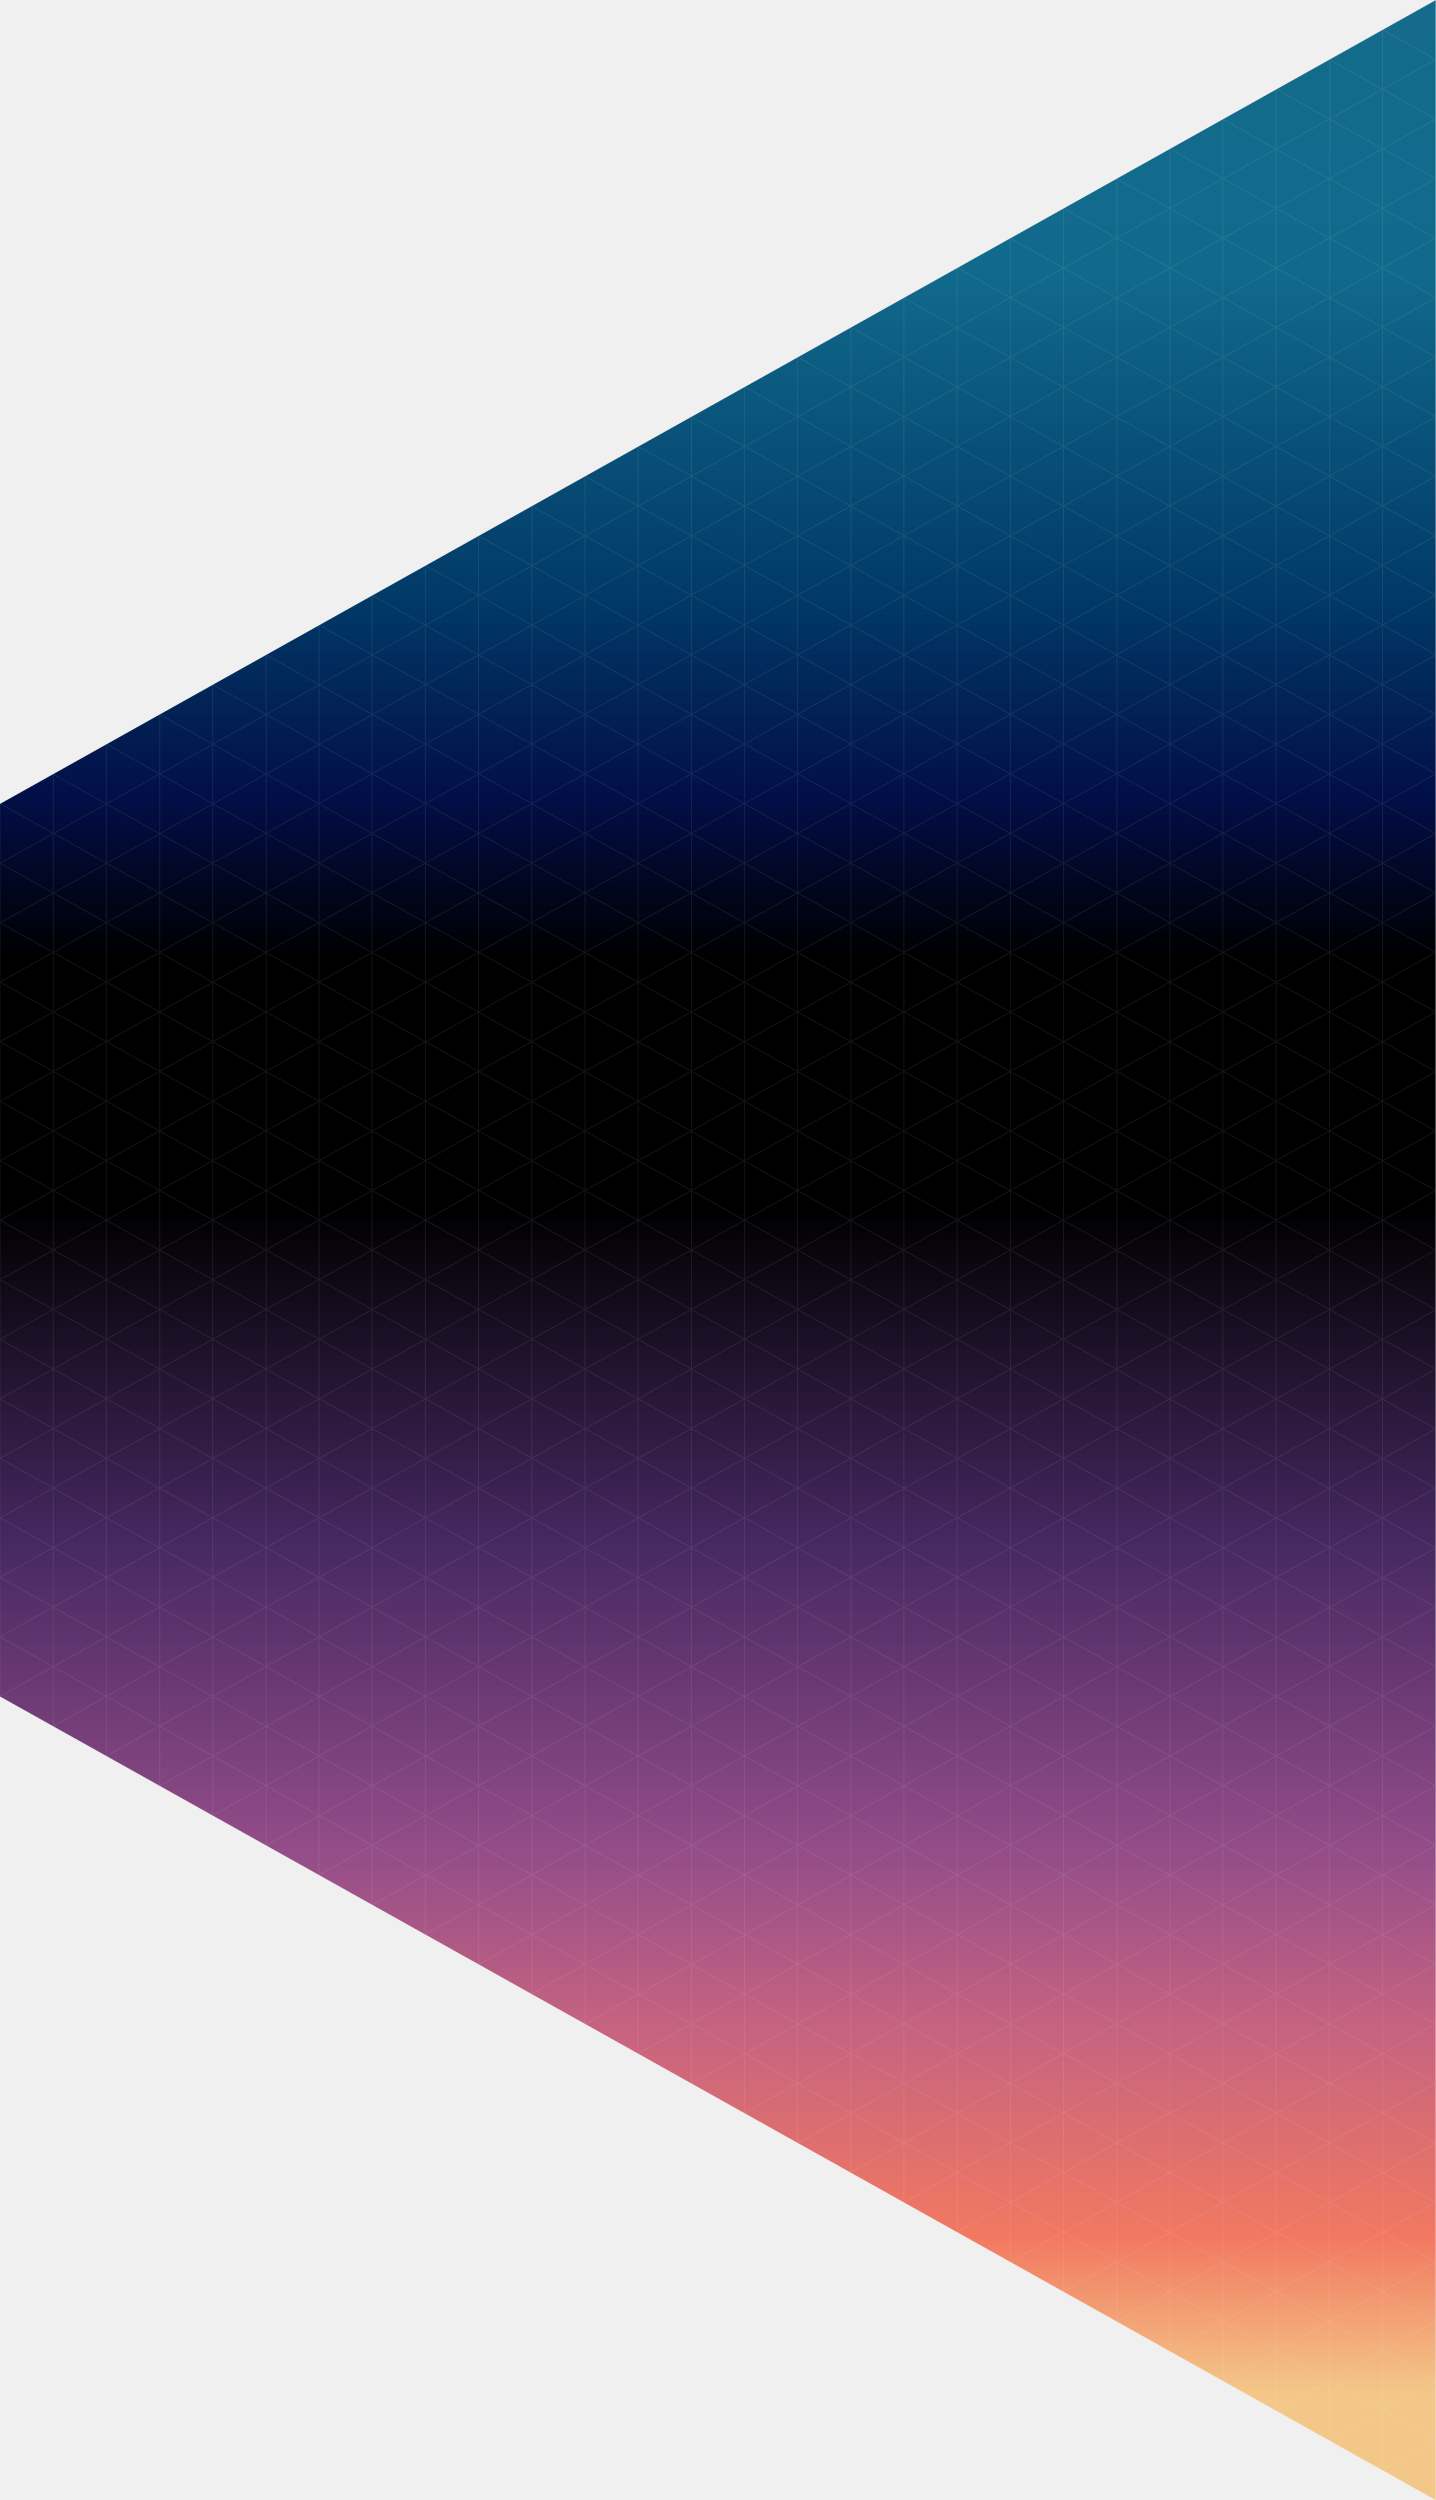
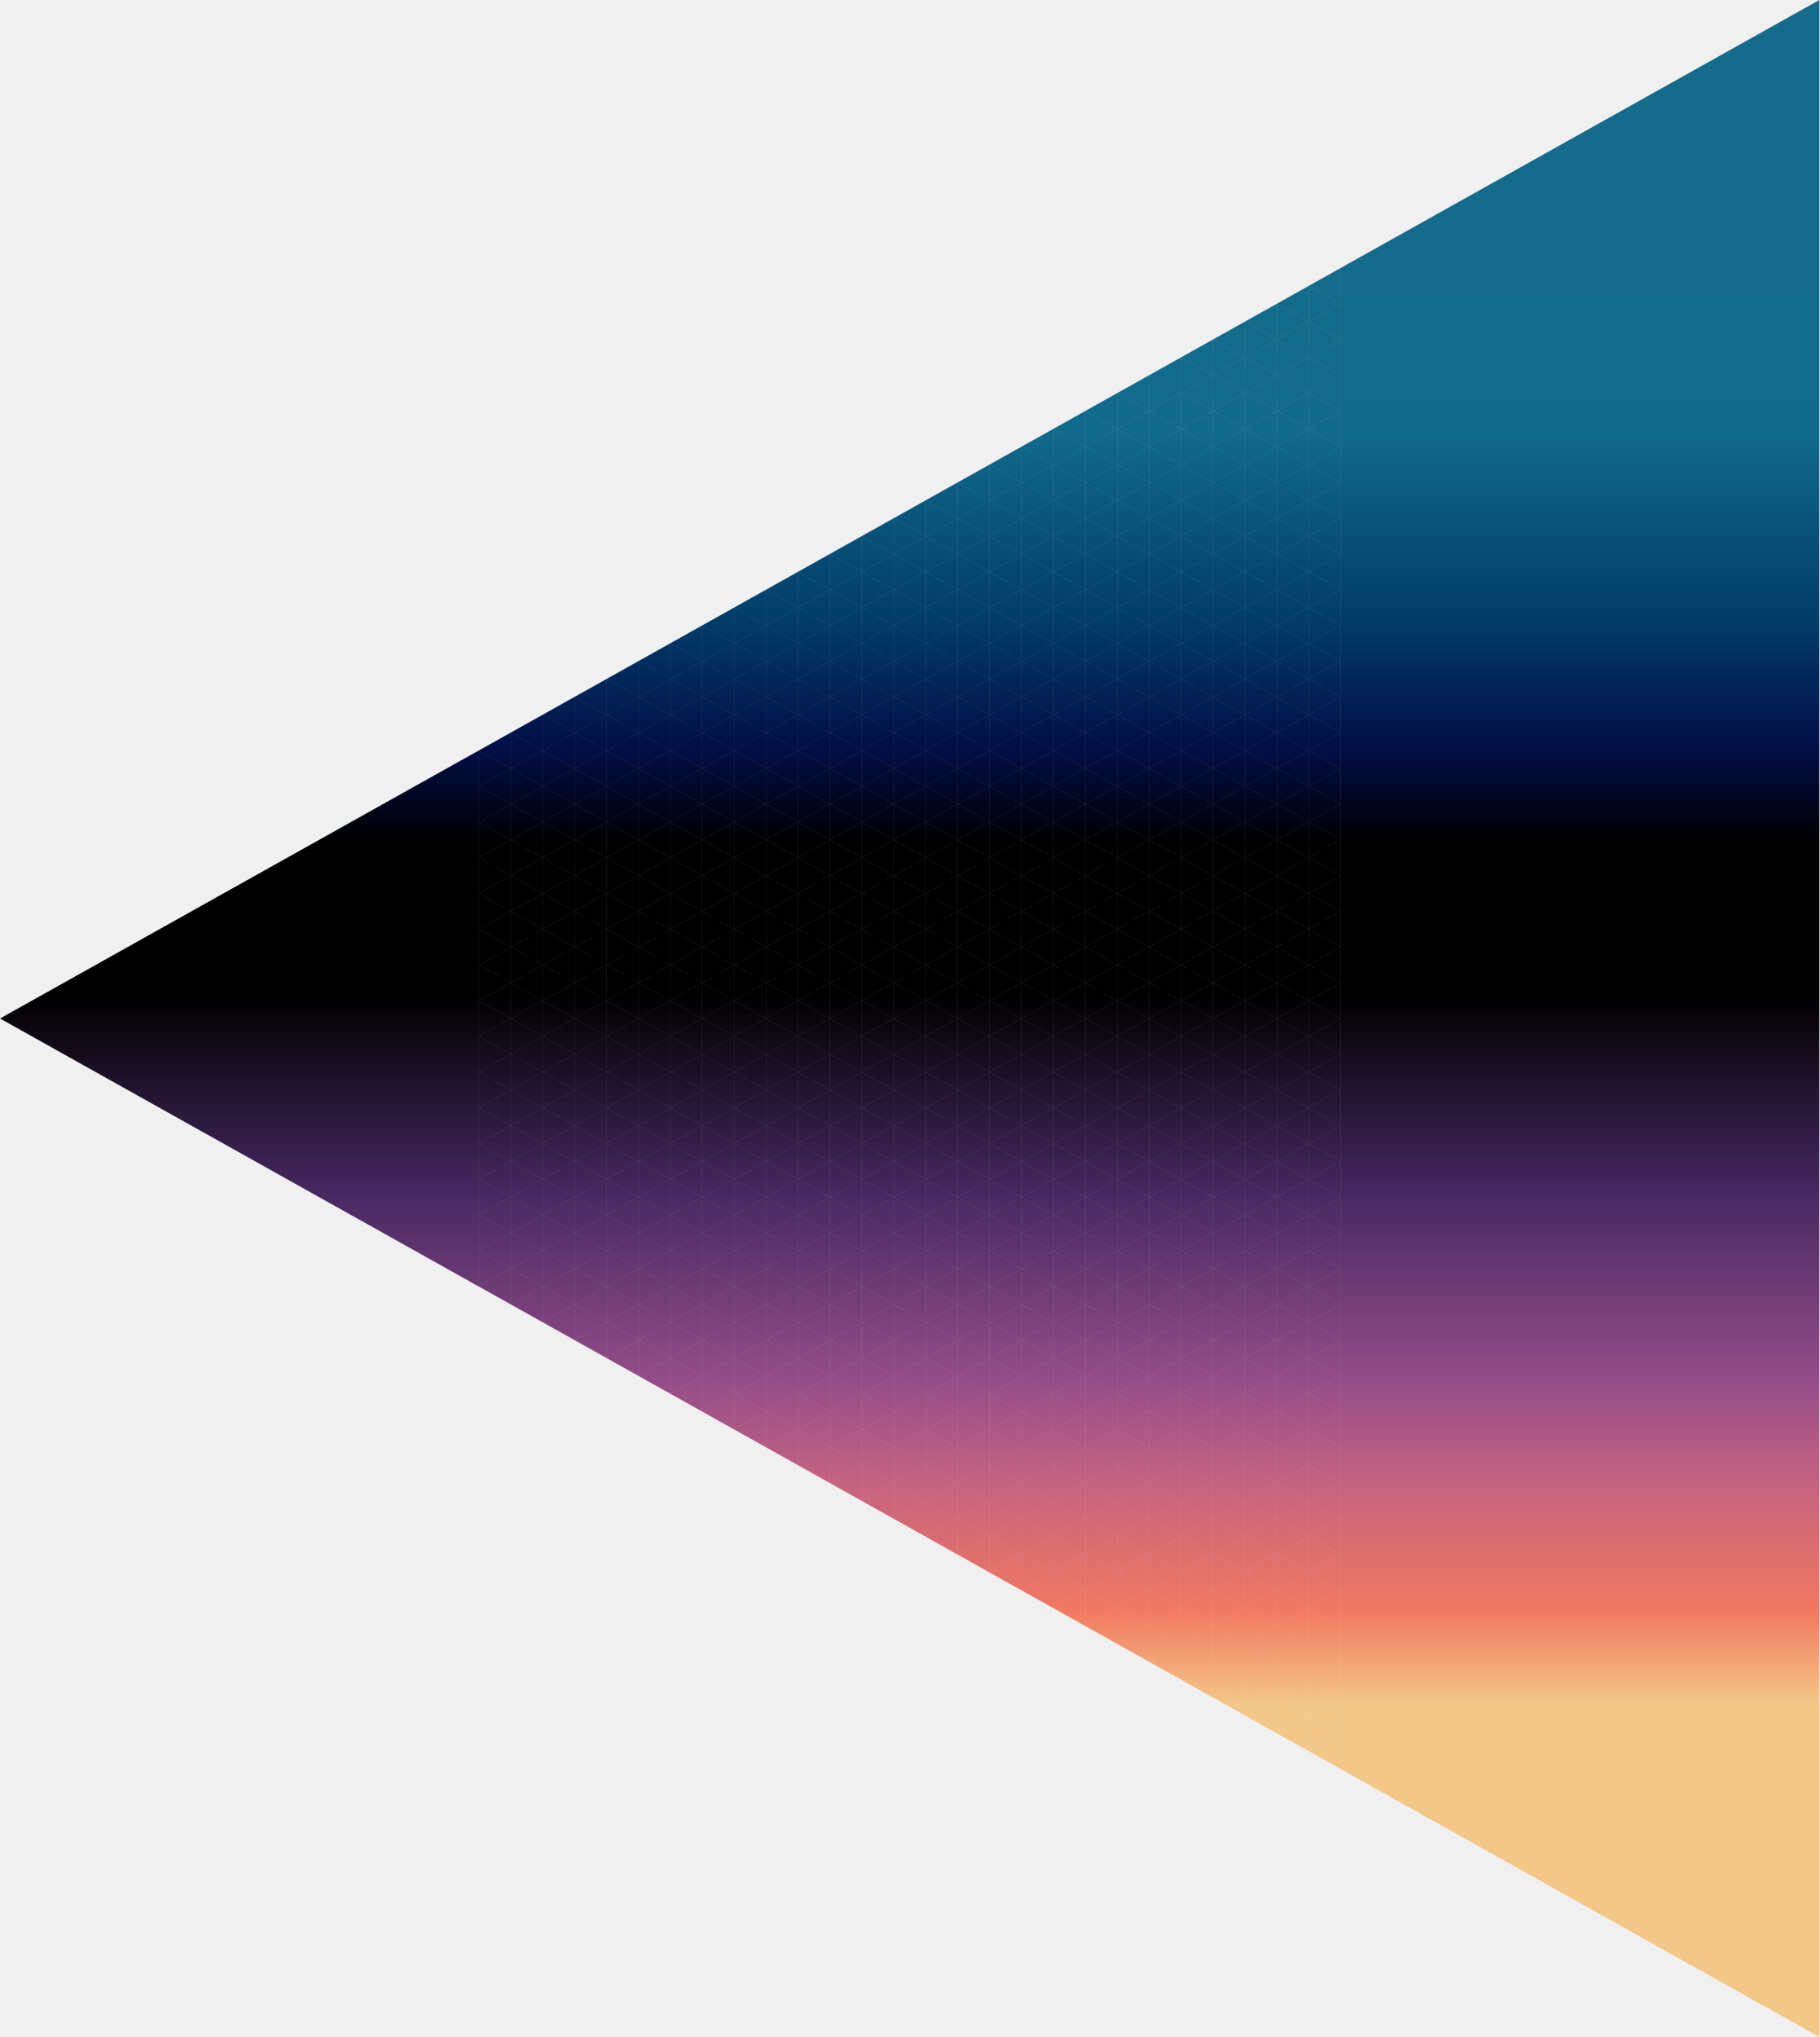
- <svg xmlns="http://www.w3.org/2000/svg" version="1.1" id="Layer_1" x="0px" y="0px" viewBox="0 0 1447.2 2520">
-   <linearGradient id="Shape_1_" gradientUnits="userSpaceOnUse" x1="3024.591" y1="511.213" x2="3024.591" y2="-11890.362" gradientTransform="matrix(0.2032 0 0 -0.2032 109.0032 104.0254)">
-     <stop offset="0" style="stop-color:#146B8B" />
-     <stop offset="0.108" style="stop-color:#116A8C" />
-     <stop offset="0.239" style="stop-color:#013A67" />
-     <stop offset="0.319" style="stop-color:#020E47" />
-     <stop offset="0.383" style="stop-color:#000000" />
-     <stop offset="0.484" style="stop-color:#000000" />
-     <stop offset="0.616" style="stop-color:#462861" />
-     <stop offset="0.741" style="stop-color:#944D89" />
-     <stop offset="0.808" style="stop-color:#C46281" />
-     <stop offset="0.895" style="stop-color:#F27961" />
-     <stop offset="0.957" style="stop-color:#F3C788" />
+ <svg xmlns="http://www.w3.org/2000/svg" version="1.1" id="Layer_1" x="0px" y="0px" viewBox="-804 -450 3055.22 3420" width="100%" height="100%">
+   <defs id="defs3473" />
+   <linearGradient id="Shape_1_" gradientUnits="userSpaceOnUse" x1="3024.591" y1="511.213" x2="3024.591" y2="-11890.362" gradientTransform="matrix(0.2032,0,0,-0.2032,109.0032,104.0254)">
+     <stop offset="0" style="stop-color:#146B8B" id="stop3335" />
+     <stop offset="0.108" style="stop-color:#116A8C" id="stop3337" />
+     <stop offset="0.239" style="stop-color:#013A67" id="stop3339" />
+     <stop offset="0.319" style="stop-color:#020E47" id="stop3341" />
+     <stop offset="0.383" style="stop-color:#000000" id="stop3343" />
+     <stop offset="0.484" style="stop-color:#000000" id="stop3345" />
+     <stop offset="0.616" style="stop-color:#462861" id="stop3347" />
+     <stop offset="0.741" style="stop-color:#944D89" id="stop3349" />
+     <stop offset="0.808" style="stop-color:#C46281" id="stop3351" />
+     <stop offset="0.895" style="stop-color:#F27961" id="stop3353" />
+     <stop offset="0.957" style="stop-color:#F3C788" id="stop3355" />
  </linearGradient>
-   <polygon id="Shape" fill="url(#Shape_1_)" points="0,810.3 1447.2,0.1 1447.2,2520.1 0,1710.1 " />
-   <g id="Gridlines" opacity="7.500000e-02">
-     <polyline fill="none" stroke="#FFFFFF" stroke-miterlimit="10" points="0,810.1 1447.2,0.1 1447.2,2520.1 0,1710.1  " />
-     <polyline fill="none" stroke="#FFFFFF" stroke-miterlimit="10" points="1447.2,1560.4 53.7,780.3 53.7,1740 1447.2,959.9  " />
-     <polyline fill="none" stroke="#FFFFFF" stroke-miterlimit="10" points="1447.2,1440.3 161,720.2 161,1800.1 1447.2,1080  " />
-     <polyline fill="none" stroke="#FFFFFF" stroke-miterlimit="10" points="1447.2,1320.2 268.3,660.2 268.3,1860.1 1447.2,1200.1  " />
-     <polyline fill="none" stroke="#FFFFFF" stroke-miterlimit="10" points="1447.2,1200.1 375.1,600.1 375.1,1920.2 1447.2,1320.2  " />
-     <polyline fill="none" stroke="#FFFFFF" stroke-miterlimit="10" points="1447.2,1080 482.4,540.1 482.4,1980.2 1447.2,1440.3  " />
-     <polyline fill="none" stroke="#FFFFFF" stroke-miterlimit="10" points="1447.2,959.9 589.7,480 589.7,2040.3 1447.2,1560.4  " />
-     <polyline fill="none" stroke="#FFFFFF" stroke-miterlimit="10" points="1447.2,840.3 697,420 697,2100.3 1447.2,1680  " />
-     <polyline fill="none" stroke="#FFFFFF" stroke-miterlimit="10" points="1447.2,720.2 803.8,359.9 803.8,2160.4 1447.2,1800.1  " />
-     <polyline fill="none" stroke="#FFFFFF" stroke-miterlimit="10" points="1447.2,600.1 911.1,300.4 911.1,2219.9 1447.2,1920.2  " />
-     <polyline fill="none" stroke="#FFFFFF" stroke-miterlimit="10" points="1447.2,480 1018.5,240.3 1018.5,2280 1447.2,2040.3  " />
-     <polyline fill="none" stroke="#FFFFFF" stroke-miterlimit="10" points="1447.2,359.9 1125.8,180.3 1125.8,2340 1447.2,2160.4  " />
-     <polyline fill="none" stroke="#FFFFFF" stroke-miterlimit="10" points="1447.2,240.3 1232.6,120.2 1232.6,2400.1 1447.2,2280  " />
-     <polyline fill="none" stroke="#FFFFFF" stroke-miterlimit="10" points="1447.2,120.2 1340.4,60.2 1339.9,2460.1 1447.2,2400.1  " />
-     <line fill="none" stroke="#FFFFFF" stroke-miterlimit="10" x1="1447.2" y1="1680" x2="0" y2="870" />
-     <line fill="none" stroke="#FFFFFF" stroke-miterlimit="10" x1="1447.2" y1="1740" x2="0" y2="930" />
-     <line fill="none" stroke="#FFFFFF" stroke-miterlimit="10" x1="1447.2" y1="1800" x2="0" y2="990" />
-     <line fill="none" stroke="#FFFFFF" stroke-miterlimit="10" x1="1447.2" y1="1860" x2="0" y2="1050" />
-     <line fill="none" stroke="#FFFFFF" stroke-miterlimit="10" x1="1447.2" y1="1920" x2="0" y2="1110" />
-     <line fill="none" stroke="#FFFFFF" stroke-miterlimit="10" x1="1447.2" y1="1980" x2="0" y2="1170" />
-     <line fill="none" stroke="#FFFFFF" stroke-miterlimit="10" x1="1447.2" y1="2040" x2="0" y2="1230" />
-     <line fill="none" stroke="#FFFFFF" stroke-miterlimit="10" x1="1447.2" y1="2100" x2="0" y2="1290" />
-     <line fill="none" stroke="#FFFFFF" stroke-miterlimit="10" x1="1447.2" y1="2160" x2="0" y2="1350" />
-     <line fill="none" stroke="#FFFFFF" stroke-miterlimit="10" x1="1447.2" y1="2220" x2="0" y2="1410" />
-     <line fill="none" stroke="#FFFFFF" stroke-miterlimit="10" x1="1447.2" y1="2280" x2="0" y2="1470" />
-     <line fill="none" stroke="#FFFFFF" stroke-miterlimit="10" x1="1447.2" y1="2340" x2="0" y2="1530" />
-     <line fill="none" stroke="#FFFFFF" stroke-miterlimit="10" x1="1447.2" y1="2400" x2="0" y2="1590" />
-     <line fill="none" stroke="#FFFFFF" stroke-miterlimit="10" x1="1447.2" y1="2460" x2="0" y2="1650" />
-     <line fill="none" stroke="#FFFFFF" stroke-miterlimit="10" x1="0" y1="870.3" x2="1447.2" y2="60" />
-     <line fill="none" stroke="#FFFFFF" stroke-miterlimit="10" x1="0" y1="930.4" x2="1447.2" y2="120" />
-     <line fill="none" stroke="#FFFFFF" stroke-miterlimit="10" x1="0" y1="989.9" x2="1447.2" y2="180" />
-     <line fill="none" stroke="#FFFFFF" stroke-miterlimit="10" x1="0" y1="1050" x2="1447.2" y2="240" />
-     <line fill="none" stroke="#FFFFFF" stroke-miterlimit="10" x1="0" y1="1110" x2="1447.2" y2="300" />
-     <line fill="none" stroke="#FFFFFF" stroke-miterlimit="10" x1="0" y1="1170" x2="1447.2" y2="360" />
-     <line fill="none" stroke="#FFFFFF" stroke-miterlimit="10" x1="0" y1="1230" x2="1447.2" y2="420" />
-     <line fill="none" stroke="#FFFFFF" stroke-miterlimit="10" x1="0" y1="1290" x2="1447.2" y2="480" />
-     <line fill="none" stroke="#FFFFFF" stroke-miterlimit="10" x1="0" y1="1350" x2="1447.2" y2="540" />
-     <line fill="none" stroke="#FFFFFF" stroke-miterlimit="10" x1="0" y1="1410" x2="1447.2" y2="600" />
-     <line fill="none" stroke="#FFFFFF" stroke-miterlimit="10" x1="0" y1="1470" x2="1447.2" y2="660" />
-     <line fill="none" stroke="#FFFFFF" stroke-miterlimit="10" x1="0" y1="1530" x2="1447.2" y2="720" />
-     <line fill="none" stroke="#FFFFFF" stroke-miterlimit="10" x1="0" y1="1590" x2="1447.2" y2="780" />
-     <line fill="none" stroke="#FFFFFF" stroke-miterlimit="10" x1="0" y1="1650" x2="1447.2" y2="840" />
-     <polyline fill="none" stroke="#FFFFFF" stroke-miterlimit="10" points="1447.2,900 0,1710 0,810 1447.2,1620  " />
-     <polyline fill="none" stroke="#FFFFFF" stroke-miterlimit="10" points="1447.2,1020 107.2,1770 107.2,750 1447.2,1500  " />
-     <polyline fill="none" stroke="#FFFFFF" stroke-miterlimit="10" points="1447.2,1140 214.4,1830 214.4,690 1447.2,1380  " />
-     <polyline fill="none" stroke="#FFFFFF" stroke-miterlimit="10" points="1447.2,1260 321.6,1890 321.6,630 1447.2,1260  " />
-     <polyline fill="none" stroke="#FFFFFF" stroke-miterlimit="10" points="1447.2,1380 428.8,1950 428.8,570 1447.2,1140  " />
-     <polyline fill="none" stroke="#FFFFFF" stroke-miterlimit="10" points="1447.2,1500 536,2010 536,510 1447.2,1020  " />
-     <polyline fill="none" stroke="#FFFFFF" stroke-miterlimit="10" points="1447.2,1620 643.2,2070 643.2,450 1447.2,900  " />
-     <polyline fill="none" stroke="#FFFFFF" stroke-miterlimit="10" points="1447.2,1740 750.4,2130 750.4,390 1447.2,780  " />
-     <polyline fill="none" stroke="#FFFFFF" stroke-miterlimit="10" points="1447.2,1860 857.6,2190 857.6,330 1447.2,660  " />
-     <polyline fill="none" stroke="#FFFFFF" stroke-miterlimit="10" points="1447.2,1980 964.8,2250 964.8,270 1447.2,540  " />
-     <polyline fill="none" stroke="#FFFFFF" stroke-miterlimit="10" points="1447.2,2100 1072,2310 1072,210 1447.2,420  " />
-     <polyline fill="none" stroke="#FFFFFF" stroke-miterlimit="10" points="1447.2,2220 1179.2,2370 1179.2,150 1447.2,300  " />
-     <polyline fill="none" stroke="#FFFFFF" stroke-miterlimit="10" points="1447.2,2340 1286.4,2430 1286.4,90 1447.2,180  " />
-     <polyline fill="none" stroke="#FFFFFF" stroke-miterlimit="10" points="1447.2,2460.1 1393.6,2490 1393.6,30 1447.2,60  " />
+   <polygon id="Shape" points="2251,2970 -804,1260 -804,1260 2251,-450 " style="fill:url(#Shape_1_)" />
+   <g id="Gridlines" style="opacity:0.075">
+     <polyline stroke-miterlimit="10" points="0,810.1 1447.2,0.1 1447.2,2520.1 0,1710.1  " id="polyline3359" style="fill:none;stroke:#ffffff;stroke-miterlimit:10" />
+     <polyline stroke-miterlimit="10" points="1447.2,1560.4 53.7,780.3 53.7,1740 1447.2,959.9  " id="polyline3361" style="fill:none;stroke:#ffffff;stroke-miterlimit:10" />
+     <polyline stroke-miterlimit="10" points="1447.2,1440.3 161,720.2 161,1800.1 1447.2,1080  " id="polyline3363" style="fill:none;stroke:#ffffff;stroke-miterlimit:10" />
+     <polyline stroke-miterlimit="10" points="1447.2,1320.2 268.3,660.2 268.3,1860.1 1447.2,1200.1  " id="polyline3365" style="fill:none;stroke:#ffffff;stroke-miterlimit:10" />
+     <polyline stroke-miterlimit="10" points="1447.2,1200.1 375.1,600.1 375.1,1920.2 1447.2,1320.2  " id="polyline3367" style="fill:none;stroke:#ffffff;stroke-miterlimit:10" />
+     <polyline stroke-miterlimit="10" points="1447.2,1080 482.4,540.1 482.4,1980.2 1447.2,1440.3  " id="polyline3369" style="fill:none;stroke:#ffffff;stroke-miterlimit:10" />
+     <polyline stroke-miterlimit="10" points="1447.2,959.9 589.7,480 589.7,2040.3 1447.2,1560.4  " id="polyline3371" style="fill:none;stroke:#ffffff;stroke-miterlimit:10" />
+     <polyline stroke-miterlimit="10" points="1447.2,840.3 697,420 697,2100.3 1447.2,1680  " id="polyline3373" style="fill:none;stroke:#ffffff;stroke-miterlimit:10" />
+     <polyline stroke-miterlimit="10" points="1447.2,720.2 803.8,359.9 803.8,2160.4 1447.2,1800.1  " id="polyline3375" style="fill:none;stroke:#ffffff;stroke-miterlimit:10" />
+     <polyline stroke-miterlimit="10" points="1447.2,600.1 911.1,300.4 911.1,2219.9 1447.2,1920.2  " id="polyline3377" style="fill:none;stroke:#ffffff;stroke-miterlimit:10" />
+     <polyline stroke-miterlimit="10" points="1447.2,480 1018.5,240.3 1018.5,2280 1447.2,2040.3  " id="polyline3379" style="fill:none;stroke:#ffffff;stroke-miterlimit:10" />
+     <polyline stroke-miterlimit="10" points="1447.2,359.9 1125.8,180.3 1125.8,2340 1447.2,2160.4  " id="polyline3381" style="fill:none;stroke:#ffffff;stroke-miterlimit:10" />
+     <polyline stroke-miterlimit="10" points="1447.2,240.3 1232.6,120.2 1232.6,2400.1 1447.2,2280  " id="polyline3383" style="fill:none;stroke:#ffffff;stroke-miterlimit:10" />
+     <polyline stroke-miterlimit="10" points="1447.2,120.2 1340.4,60.2 1339.9,2460.1 1447.2,2400.1  " id="polyline3385" style="fill:none;stroke:#ffffff;stroke-miterlimit:10" />
+     <line stroke-miterlimit="10" x1="1447.2" y1="1680" x2="0" y2="870" id="line3387" style="fill:none;stroke:#ffffff;stroke-miterlimit:10" />
+     <line stroke-miterlimit="10" x1="1447.2" y1="1740" x2="0" y2="930" id="line3389" style="fill:none;stroke:#ffffff;stroke-miterlimit:10" />
+     <line stroke-miterlimit="10" x1="1447.2" y1="1800" x2="0" y2="990" id="line3391" style="fill:none;stroke:#ffffff;stroke-miterlimit:10" />
+     <line stroke-miterlimit="10" x1="1447.2" y1="1860" x2="0" y2="1050" id="line3393" style="fill:none;stroke:#ffffff;stroke-miterlimit:10" />
+     <line stroke-miterlimit="10" x1="1447.2" y1="1920" x2="0" y2="1110" id="line3395" style="fill:none;stroke:#ffffff;stroke-miterlimit:10" />
+     <line stroke-miterlimit="10" x1="1447.2" y1="1980" x2="0" y2="1170" id="line3397" style="fill:none;stroke:#ffffff;stroke-miterlimit:10" />
+     <line stroke-miterlimit="10" x1="1447.2" y1="2040" x2="0" y2="1230" id="line3399" style="fill:none;stroke:#ffffff;stroke-miterlimit:10" />
+     <line stroke-miterlimit="10" x1="1447.2" y1="2100" x2="0" y2="1290" id="line3401" style="fill:none;stroke:#ffffff;stroke-miterlimit:10" />
+     <line stroke-miterlimit="10" x1="1447.2" y1="2160" x2="0" y2="1350" id="line3403" style="fill:none;stroke:#ffffff;stroke-miterlimit:10" />
+     <line stroke-miterlimit="10" x1="1447.2" y1="2220" x2="0" y2="1410" id="line3405" style="fill:none;stroke:#ffffff;stroke-miterlimit:10" />
+     <line stroke-miterlimit="10" x1="1447.2" y1="2280" x2="0" y2="1470" id="line3407" style="fill:none;stroke:#ffffff;stroke-miterlimit:10" />
+     <line stroke-miterlimit="10" x1="1447.2" y1="2340" x2="0" y2="1530" id="line3409" style="fill:none;stroke:#ffffff;stroke-miterlimit:10" />
+     <line stroke-miterlimit="10" x1="1447.2" y1="2400" x2="0" y2="1590" id="line3411" style="fill:none;stroke:#ffffff;stroke-miterlimit:10" />
+     <line stroke-miterlimit="10" x1="1447.2" y1="2460" x2="0" y2="1650" id="line3413" style="fill:none;stroke:#ffffff;stroke-miterlimit:10" />
+     <line stroke-miterlimit="10" x1="0" y1="870.3" x2="1447.2" y2="60" id="line3415" style="fill:none;stroke:#ffffff;stroke-miterlimit:10" />
+     <line stroke-miterlimit="10" x1="0" y1="930.4" x2="1447.2" y2="120" id="line3417" style="fill:none;stroke:#ffffff;stroke-miterlimit:10" />
+     <line stroke-miterlimit="10" x1="0" y1="989.9" x2="1447.2" y2="180" id="line3419" style="fill:none;stroke:#ffffff;stroke-miterlimit:10" />
+     <line stroke-miterlimit="10" x1="0" y1="1050" x2="1447.2" y2="240" id="line3421" style="fill:none;stroke:#ffffff;stroke-miterlimit:10" />
+     <line stroke-miterlimit="10" x1="0" y1="1110" x2="1447.2" y2="300" id="line3423" style="fill:none;stroke:#ffffff;stroke-miterlimit:10" />
+     <line stroke-miterlimit="10" x1="0" y1="1170" x2="1447.2" y2="360" id="line3425" style="fill:none;stroke:#ffffff;stroke-miterlimit:10" />
+     <line stroke-miterlimit="10" x1="0" y1="1230" x2="1447.2" y2="420" id="line3427" style="fill:none;stroke:#ffffff;stroke-miterlimit:10" />
+     <line stroke-miterlimit="10" x1="0" y1="1290" x2="1447.2" y2="480" id="line3429" style="fill:none;stroke:#ffffff;stroke-miterlimit:10" />
+     <line stroke-miterlimit="10" x1="0" y1="1350" x2="1447.2" y2="540" id="line3431" style="fill:none;stroke:#ffffff;stroke-miterlimit:10" />
+     <line stroke-miterlimit="10" x1="0" y1="1410" x2="1447.2" y2="600" id="line3433" style="fill:none;stroke:#ffffff;stroke-miterlimit:10" />
+     <line stroke-miterlimit="10" x1="0" y1="1470" x2="1447.2" y2="660" id="line3435" style="fill:none;stroke:#ffffff;stroke-miterlimit:10" />
+     <line stroke-miterlimit="10" x1="0" y1="1530" x2="1447.2" y2="720" id="line3437" style="fill:none;stroke:#ffffff;stroke-miterlimit:10" />
+     <line stroke-miterlimit="10" x1="0" y1="1590" x2="1447.2" y2="780" id="line3439" style="fill:none;stroke:#ffffff;stroke-miterlimit:10" />
+     <line stroke-miterlimit="10" x1="0" y1="1650" x2="1447.2" y2="840" id="line3441" style="fill:none;stroke:#ffffff;stroke-miterlimit:10" />
+     <polyline stroke-miterlimit="10" points="1447.2,900 0,1710 0,810 1447.2,1620  " id="polyline3443" style="fill:none;stroke:#ffffff;stroke-miterlimit:10" />
+     <polyline stroke-miterlimit="10" points="1447.2,1020 107.2,1770 107.2,750 1447.2,1500  " id="polyline3445" style="fill:none;stroke:#ffffff;stroke-miterlimit:10" />
+     <polyline stroke-miterlimit="10" points="1447.2,1140 214.4,1830 214.4,690 1447.2,1380  " id="polyline3447" style="fill:none;stroke:#ffffff;stroke-miterlimit:10" />
+     <polyline stroke-miterlimit="10" points="1447.2,1260 321.6,1890 321.6,630 1447.2,1260  " id="polyline3449" style="fill:none;stroke:#ffffff;stroke-miterlimit:10" />
+     <polyline stroke-miterlimit="10" points="1447.2,1380 428.8,1950 428.8,570 1447.2,1140  " id="polyline3451" style="fill:none;stroke:#ffffff;stroke-miterlimit:10" />
+     <polyline stroke-miterlimit="10" points="1447.2,1500 536,2010 536,510 1447.2,1020  " id="polyline3453" style="fill:none;stroke:#ffffff;stroke-miterlimit:10" />
+     <polyline stroke-miterlimit="10" points="1447.2,1620 643.2,2070 643.2,450 1447.2,900  " id="polyline3455" style="fill:none;stroke:#ffffff;stroke-miterlimit:10" />
+     <polyline stroke-miterlimit="10" points="1447.2,1740 750.4,2130 750.4,390 1447.2,780  " id="polyline3457" style="fill:none;stroke:#ffffff;stroke-miterlimit:10" />
+     <polyline stroke-miterlimit="10" points="1447.2,1860 857.6,2190 857.6,330 1447.2,660  " id="polyline3459" style="fill:none;stroke:#ffffff;stroke-miterlimit:10" />
+     <polyline stroke-miterlimit="10" points="1447.2,1980 964.8,2250 964.8,270 1447.2,540  " id="polyline3461" style="fill:none;stroke:#ffffff;stroke-miterlimit:10" />
+     <polyline stroke-miterlimit="10" points="1447.2,2100 1072,2310 1072,210 1447.2,420  " id="polyline3463" style="fill:none;stroke:#ffffff;stroke-miterlimit:10" />
+     <polyline stroke-miterlimit="10" points="1447.2,2220 1179.2,2370 1179.2,150 1447.2,300  " id="polyline3465" style="fill:none;stroke:#ffffff;stroke-miterlimit:10" />
+     <polyline stroke-miterlimit="10" points="1447.2,2340 1286.4,2430 1286.4,90 1447.2,180  " id="polyline3467" style="fill:none;stroke:#ffffff;stroke-miterlimit:10" />
+     <polyline stroke-miterlimit="10" points="1447.2,2460.1 1393.6,2490 1393.6,30 1447.2,60  " id="polyline3469" style="fill:none;stroke:#ffffff;stroke-miterlimit:10" />
  </g>
</svg>
